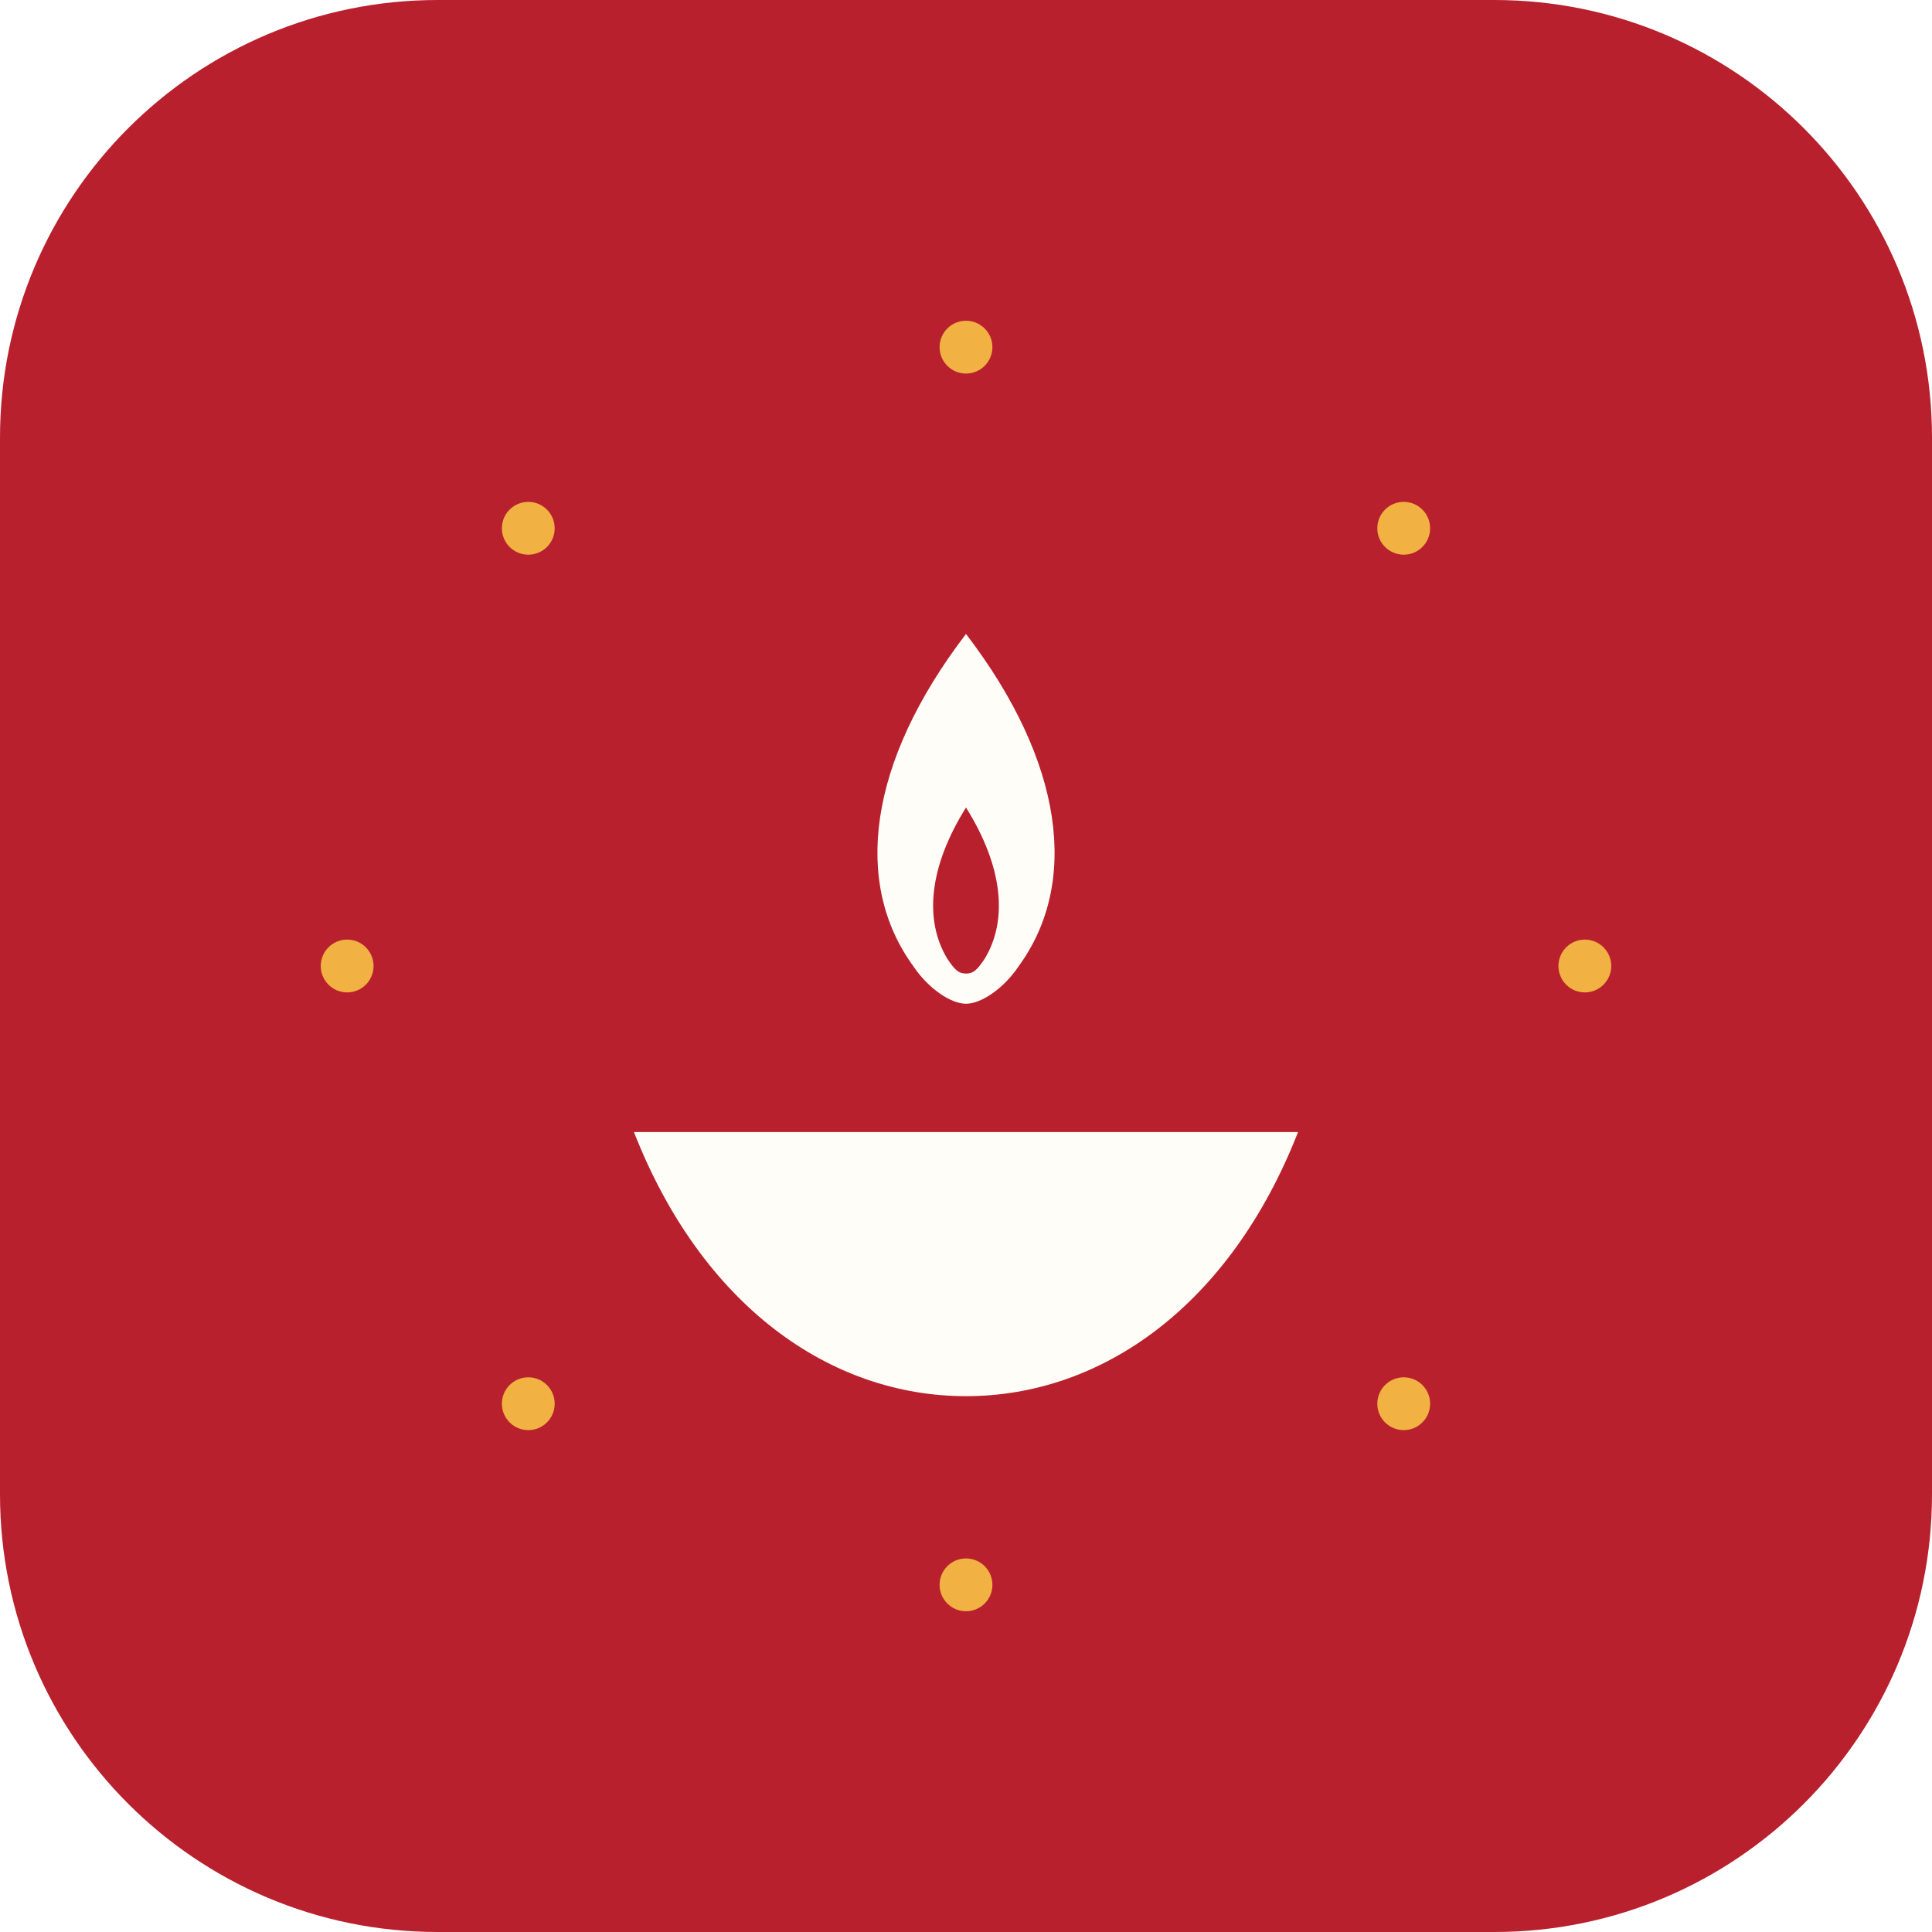
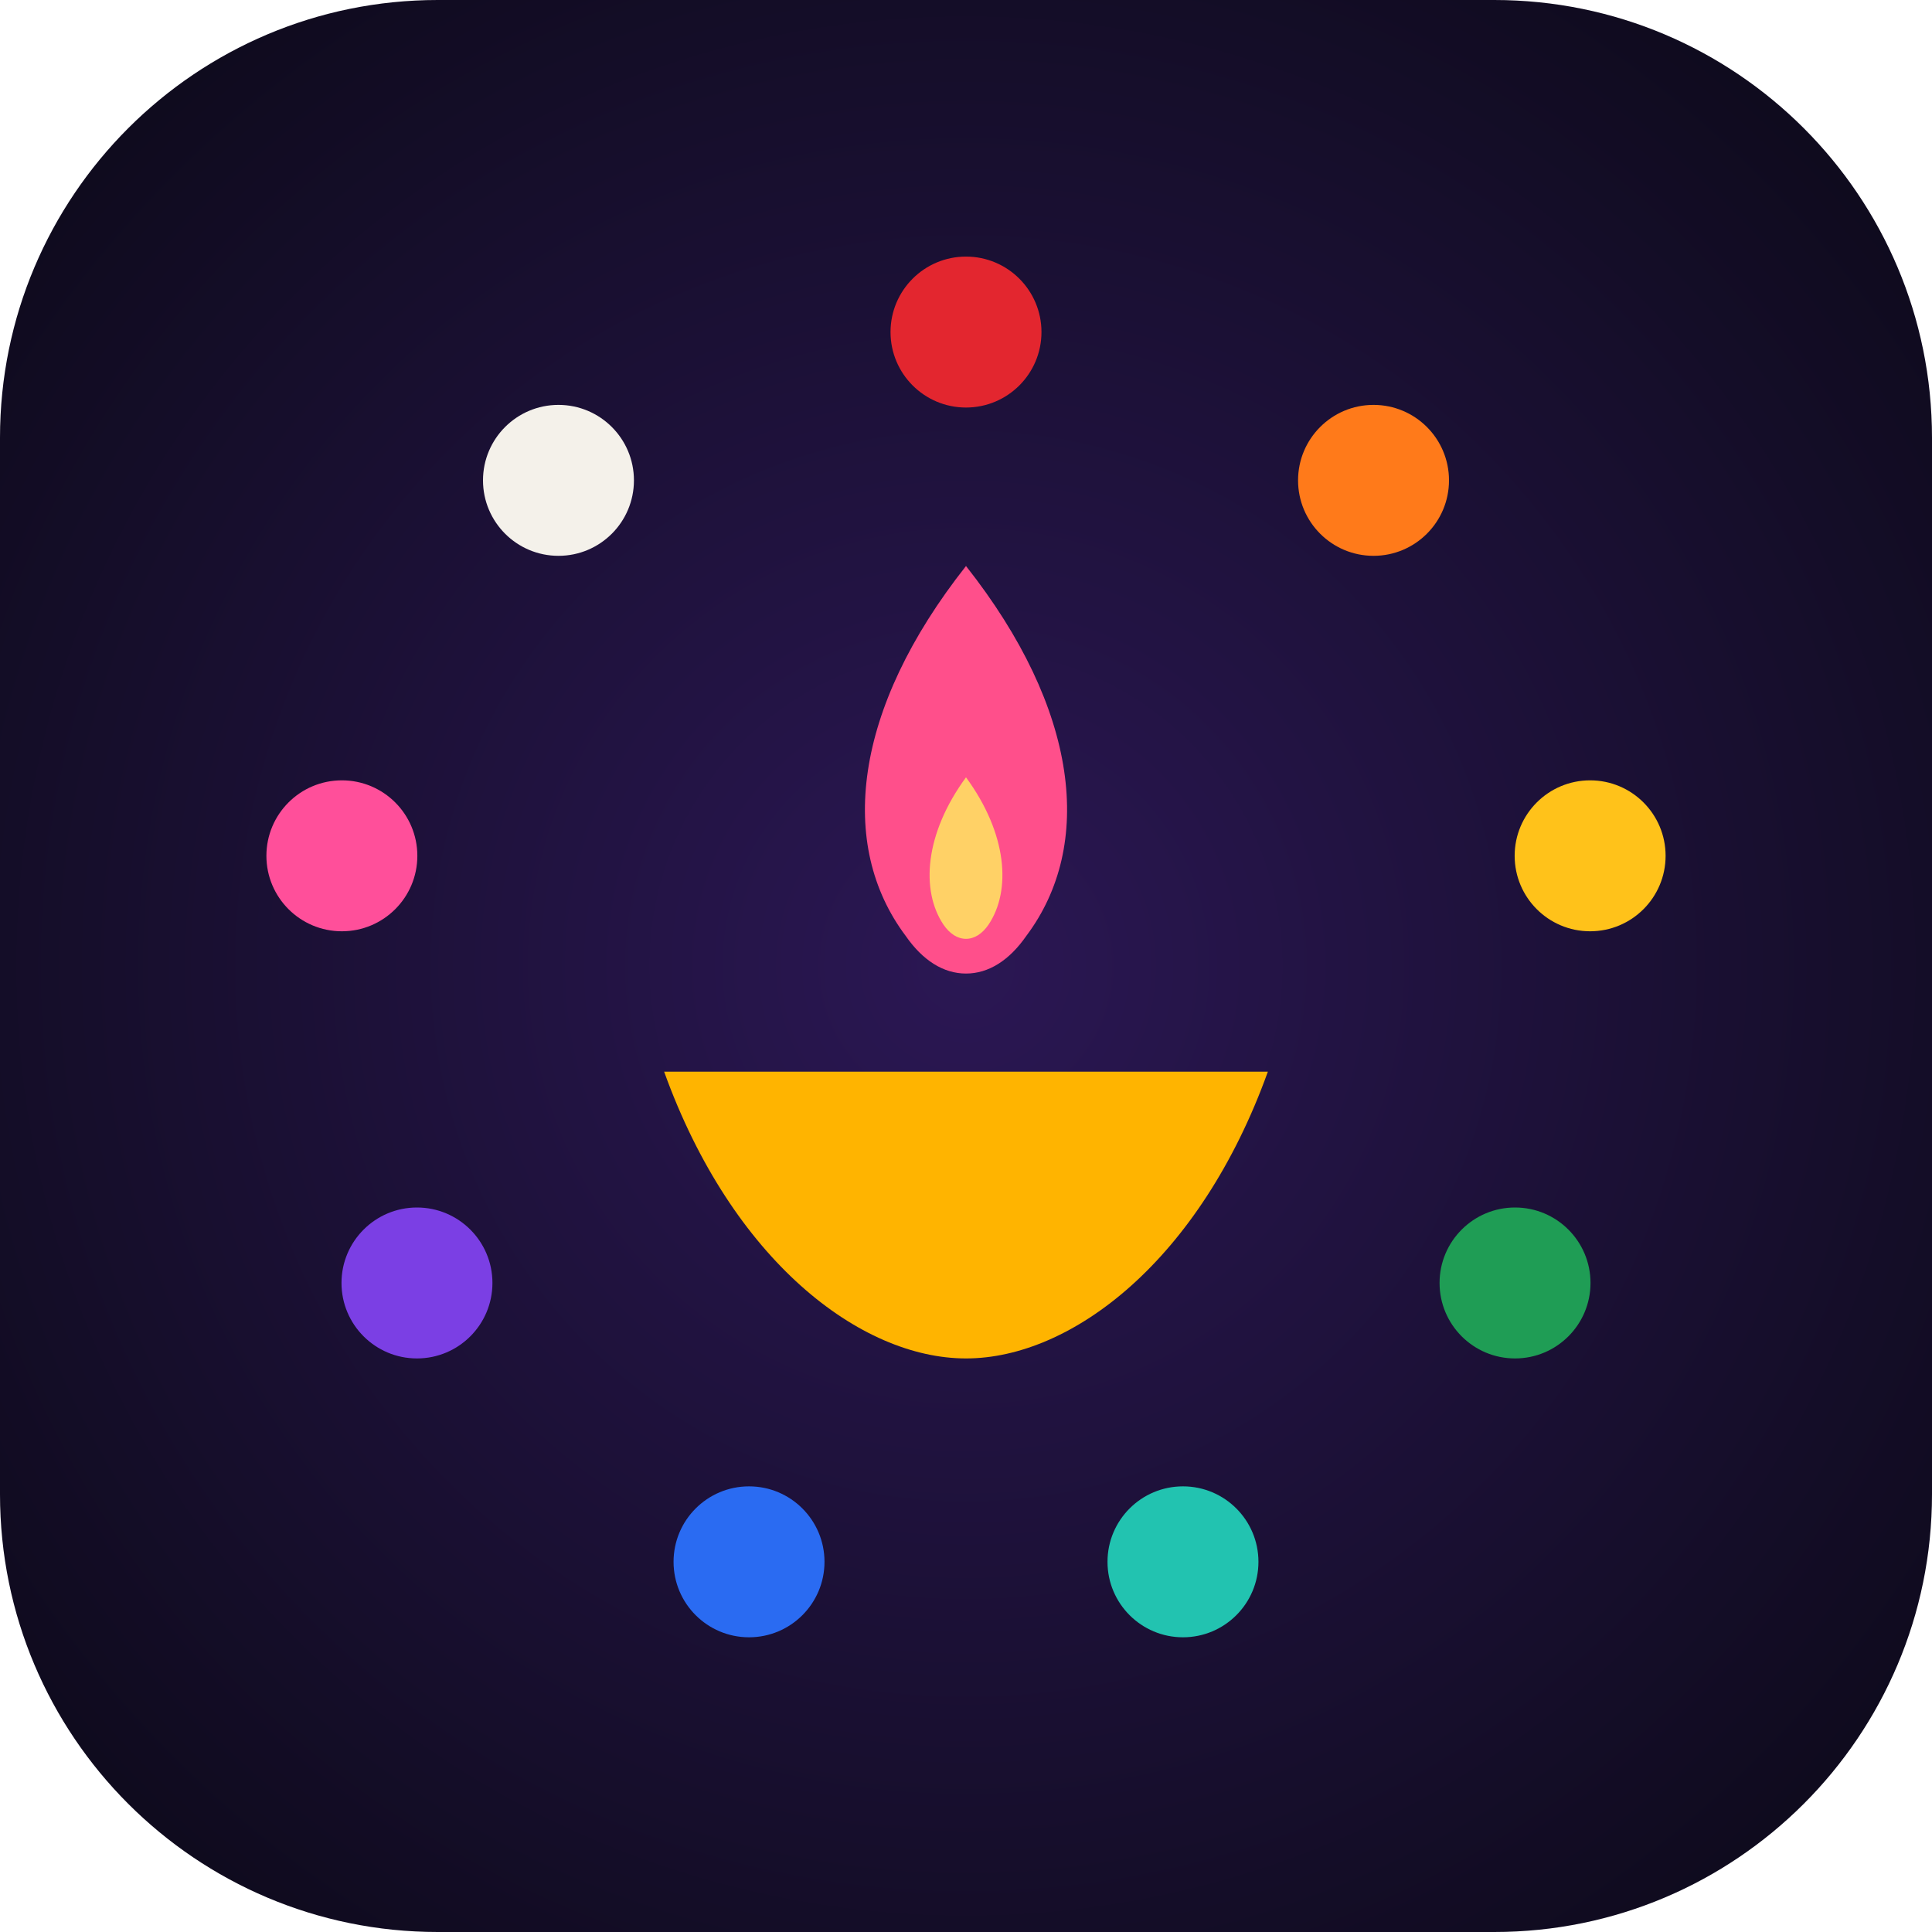
<svg xmlns="http://www.w3.org/2000/svg" viewBox="0 0 512 512">
-   <rect width="512" height="512" rx="116" fill="#b8202d" />
-   <g fill="#f3b844" opacity=".95">
-     <circle cx="256" cy="92" r="7" />
-     <circle cx="372" cy="140" r="7" />
-     <circle cx="420" cy="256" r="7" />
-     <circle cx="372" cy="372" r="7" />
-     <circle cx="256" cy="420" r="7" />
-     <circle cx="140" cy="372" r="7" />
-     <circle cx="92" cy="256" r="7" />
-     <circle cx="140" cy="140" r="7" />
+   <defs>
+     <radialGradient id="sky" cx="50%" cy="50%" r="65%">
+       <stop offset="0" stop-color="#2b1754" />
+       <stop offset="1" stop-color="#0d0a1a" />
+     </radialGradient>
+   </defs>
+   <rect width="512" height="512" rx="116" fill="url(#sky)" />
+   <g transform="translate(256 256)">
+     <circle cx="0" cy="-168" r="20" fill="#e3262f" />
+     <circle cx="108" cy="-128.7" r="20" fill="#ff7a1a" />
+     <circle cx="165.4" cy="-29.2" r="20" fill="#ffc21a" />
+     <circle cx="145.5" cy="84" r="20" fill="#1f9d55" />
+     <circle cx="57.5" cy="157.9" r="20" fill="#22c3b0" />
+     <circle cx="-57.5" cy="157.9" r="20" fill="#2a6bf2" />
+     <circle cx="-145.5" cy="84" r="20" fill="#7b3fe4" />
+     <circle cx="-165.4" cy="-29.2" r="20" fill="#ff4f9a" />
+     <circle cx="-108" cy="-128.7" r="20" fill="#f4f1ea" />
  </g>
-   <path d="M168 300c18 46 52 70 88 70s70-24 88-70z" fill="#fffdf8" />
-   <path d="M256 168c-26 34-30 66-14 88 4 6 10 10 14 10s10-4 14-10c16-22 12-54-14-88z" fill="#fffdf8" />
-   <path d="M256 214c-10 16-11 30-5 40 2 3 3 4 5 4s3-1 5-4c6-10 5-24-5-40z" fill="#b8202d" />
+   <path d="M176 284c18 50 52 76 80 76s62-26 80-76z" fill="#ffb400" />
+   <path d="M256 150c-30 38-34 74-16 98 4.5 6.5 10 10 16 10s11.5-3.5 16-10c18-24 14-60-16-98z" fill="#ff4f8b" />
+   <path d="M256 206c-11 15-12 30-6 39 1.7 2.5 3.8 3.8 6 3.8s4.3-1.3 6-3.8c6-9 5-24-6-39z" fill="#ffd166" />
</svg>
